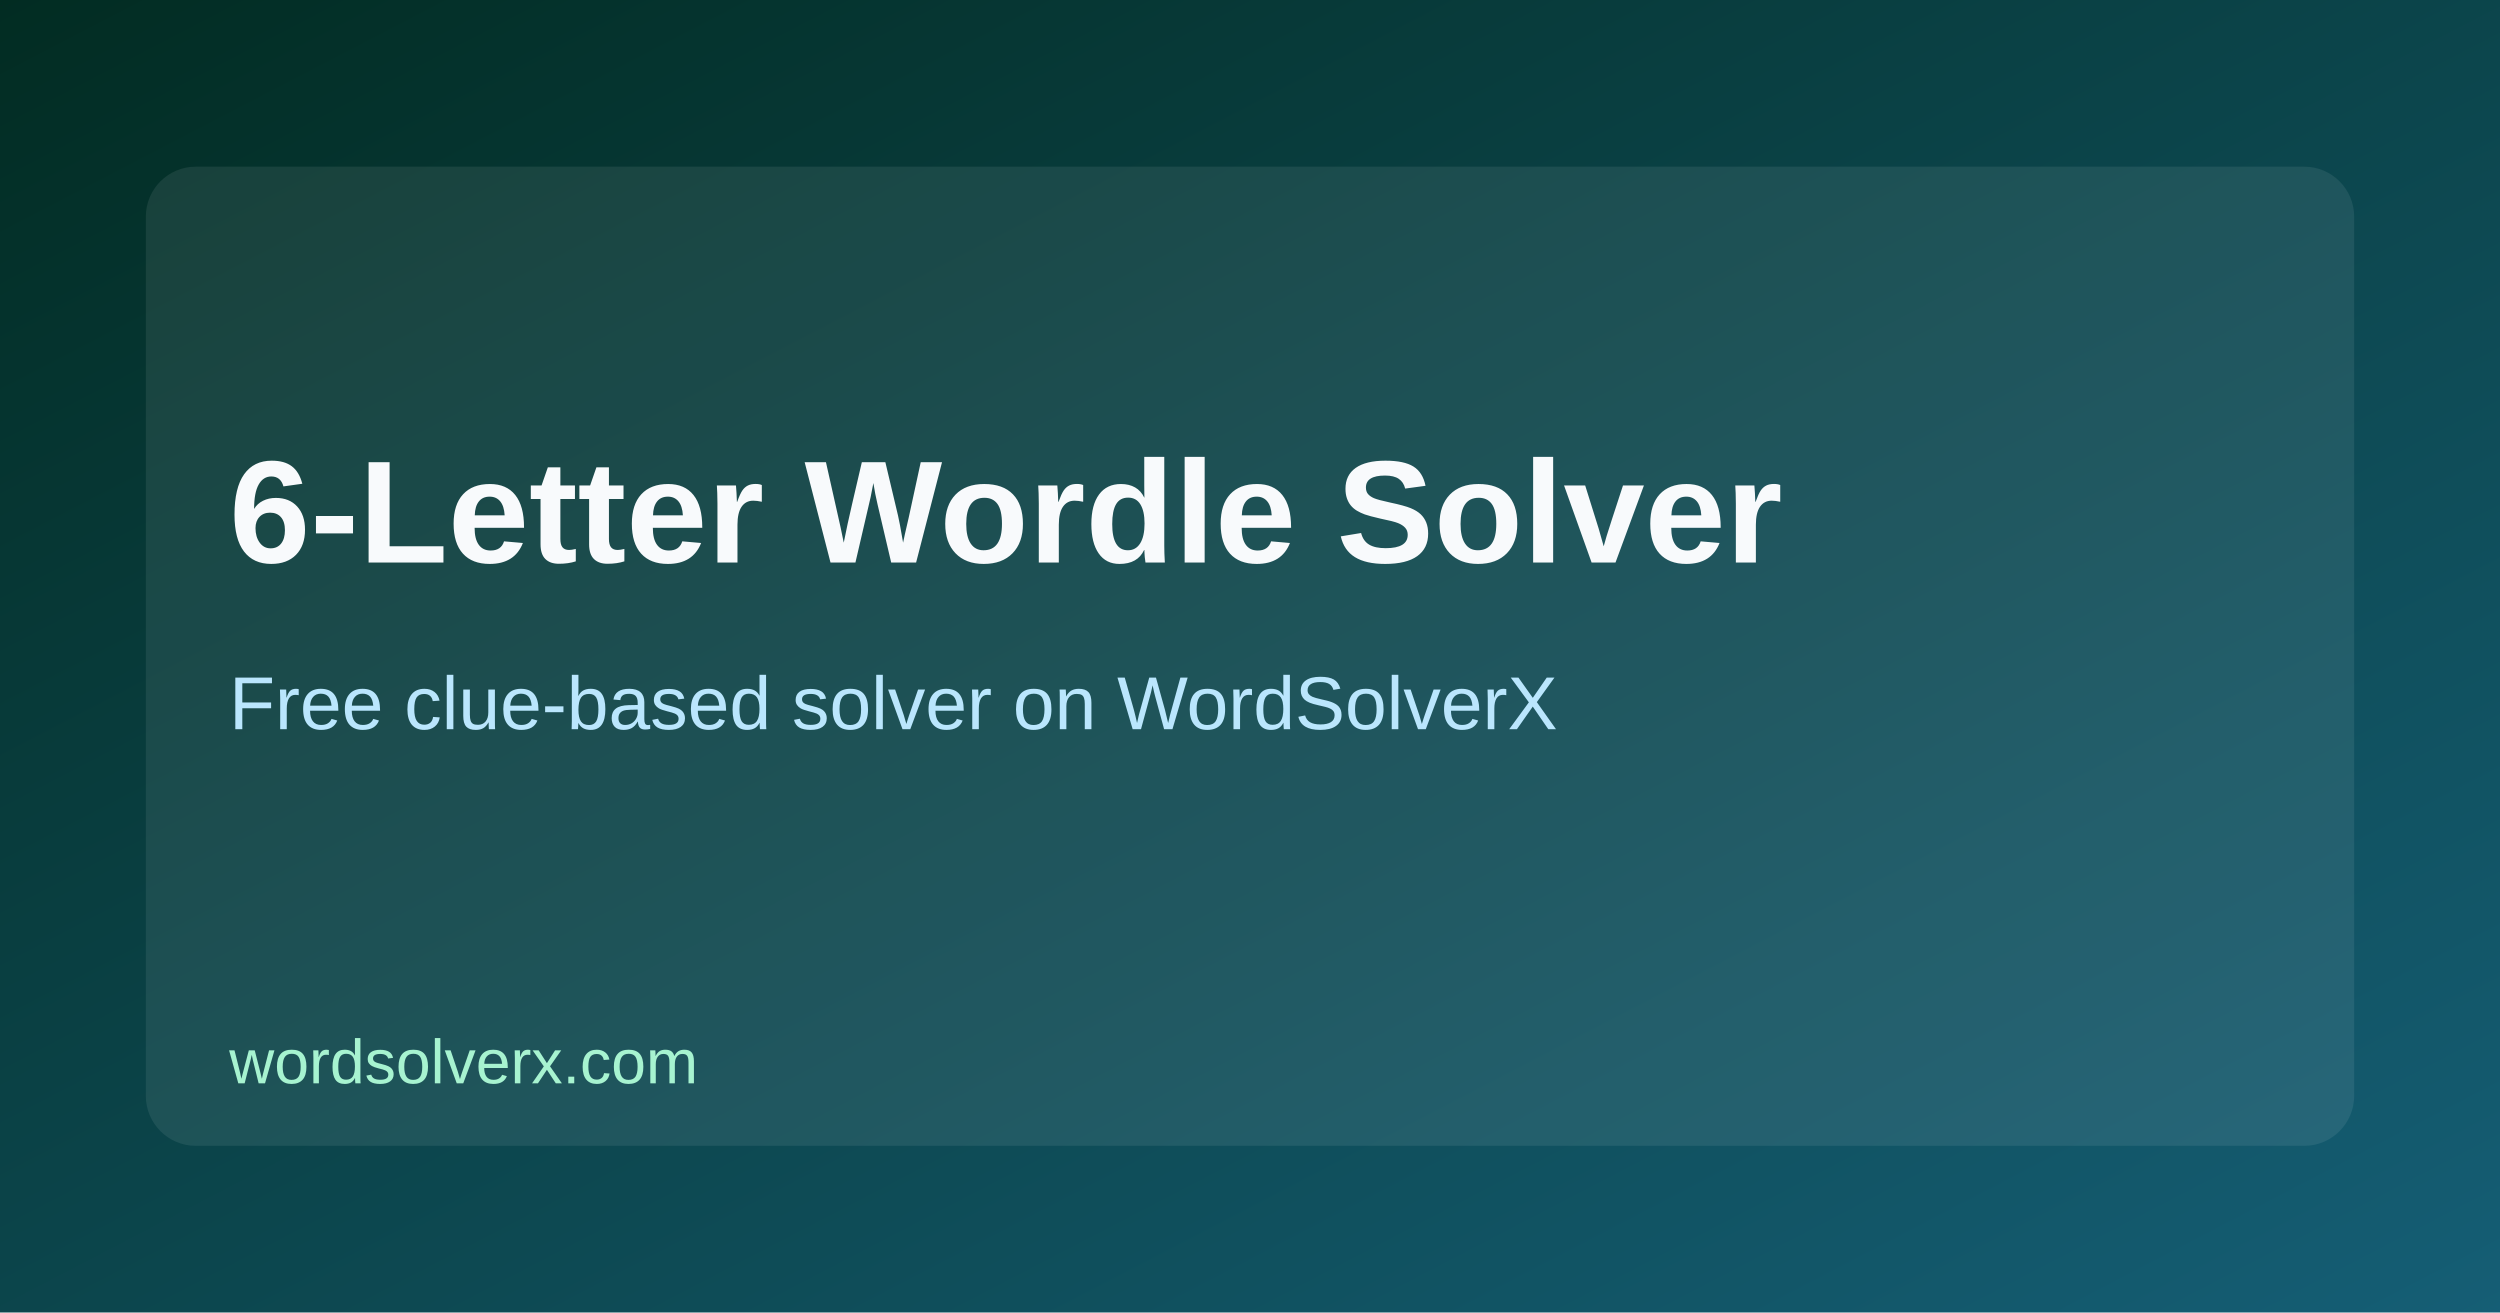
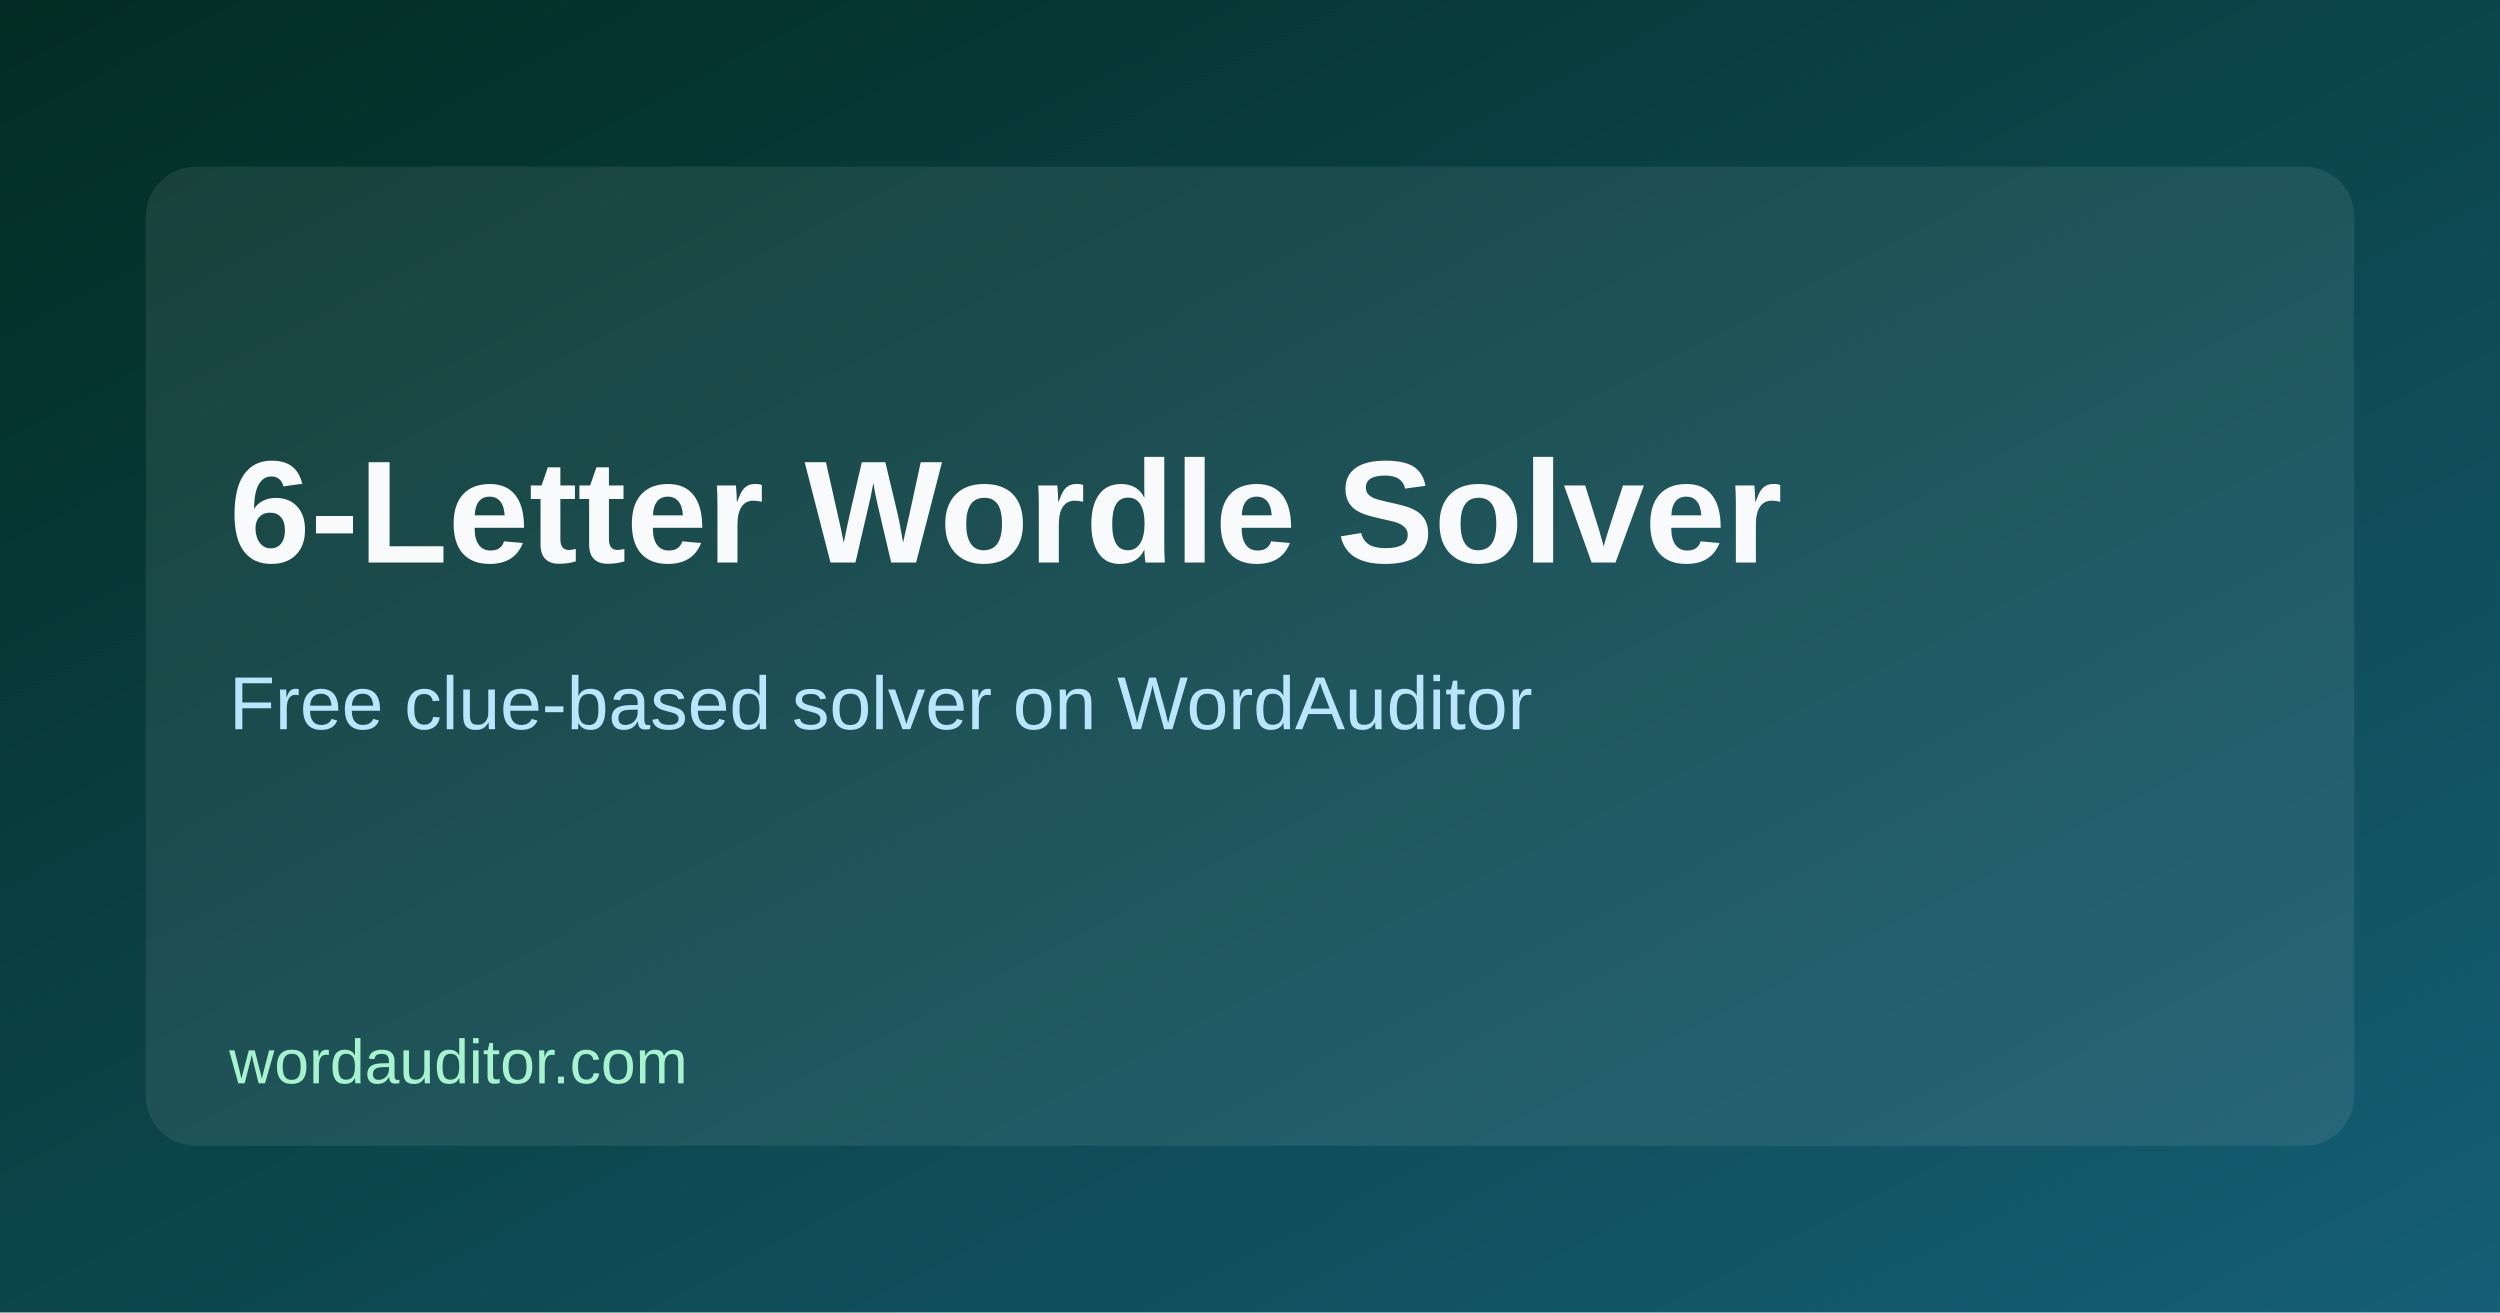
<svg xmlns="http://www.w3.org/2000/svg" width="1200" height="630" viewBox="0 0 1200 630">
  <defs>
    <linearGradient id="bg" x1="0" y1="0" x2="1" y2="1">
      <stop offset="0%" stop-color="#022c22" />
      <stop offset="100%" stop-color="#155e75" />
    </linearGradient>
  </defs>
  <rect width="1200" height="630" fill="url(#bg)" />
  <rect x="70" y="80" width="1060" height="470" rx="24" fill="rgba(255,255,255,0.08)" />
  <text x="110" y="270" fill="#f8fafc" font-family="Arial, sans-serif" font-size="70" font-weight="700">6-Letter Wordle Solver</text>
-   <text x="110" y="350" fill="#bae6fd" font-family="Arial, sans-serif" font-size="36">Free clue-based solver on WordSolverX</text>
-   <text x="110" y="520" fill="#a7f3d0" font-family="Arial, sans-serif" font-size="30">wordsolverx.com</text>
+   <text x="110" y="350" fill="#bae6fd" font-family="Arial, sans-serif" font-size="36">Free clue-based solver on WordAuditor</text>
+   <text x="110" y="520" fill="#a7f3d0" font-family="Arial, sans-serif" font-size="30">wordauditor.com</text>
</svg>
